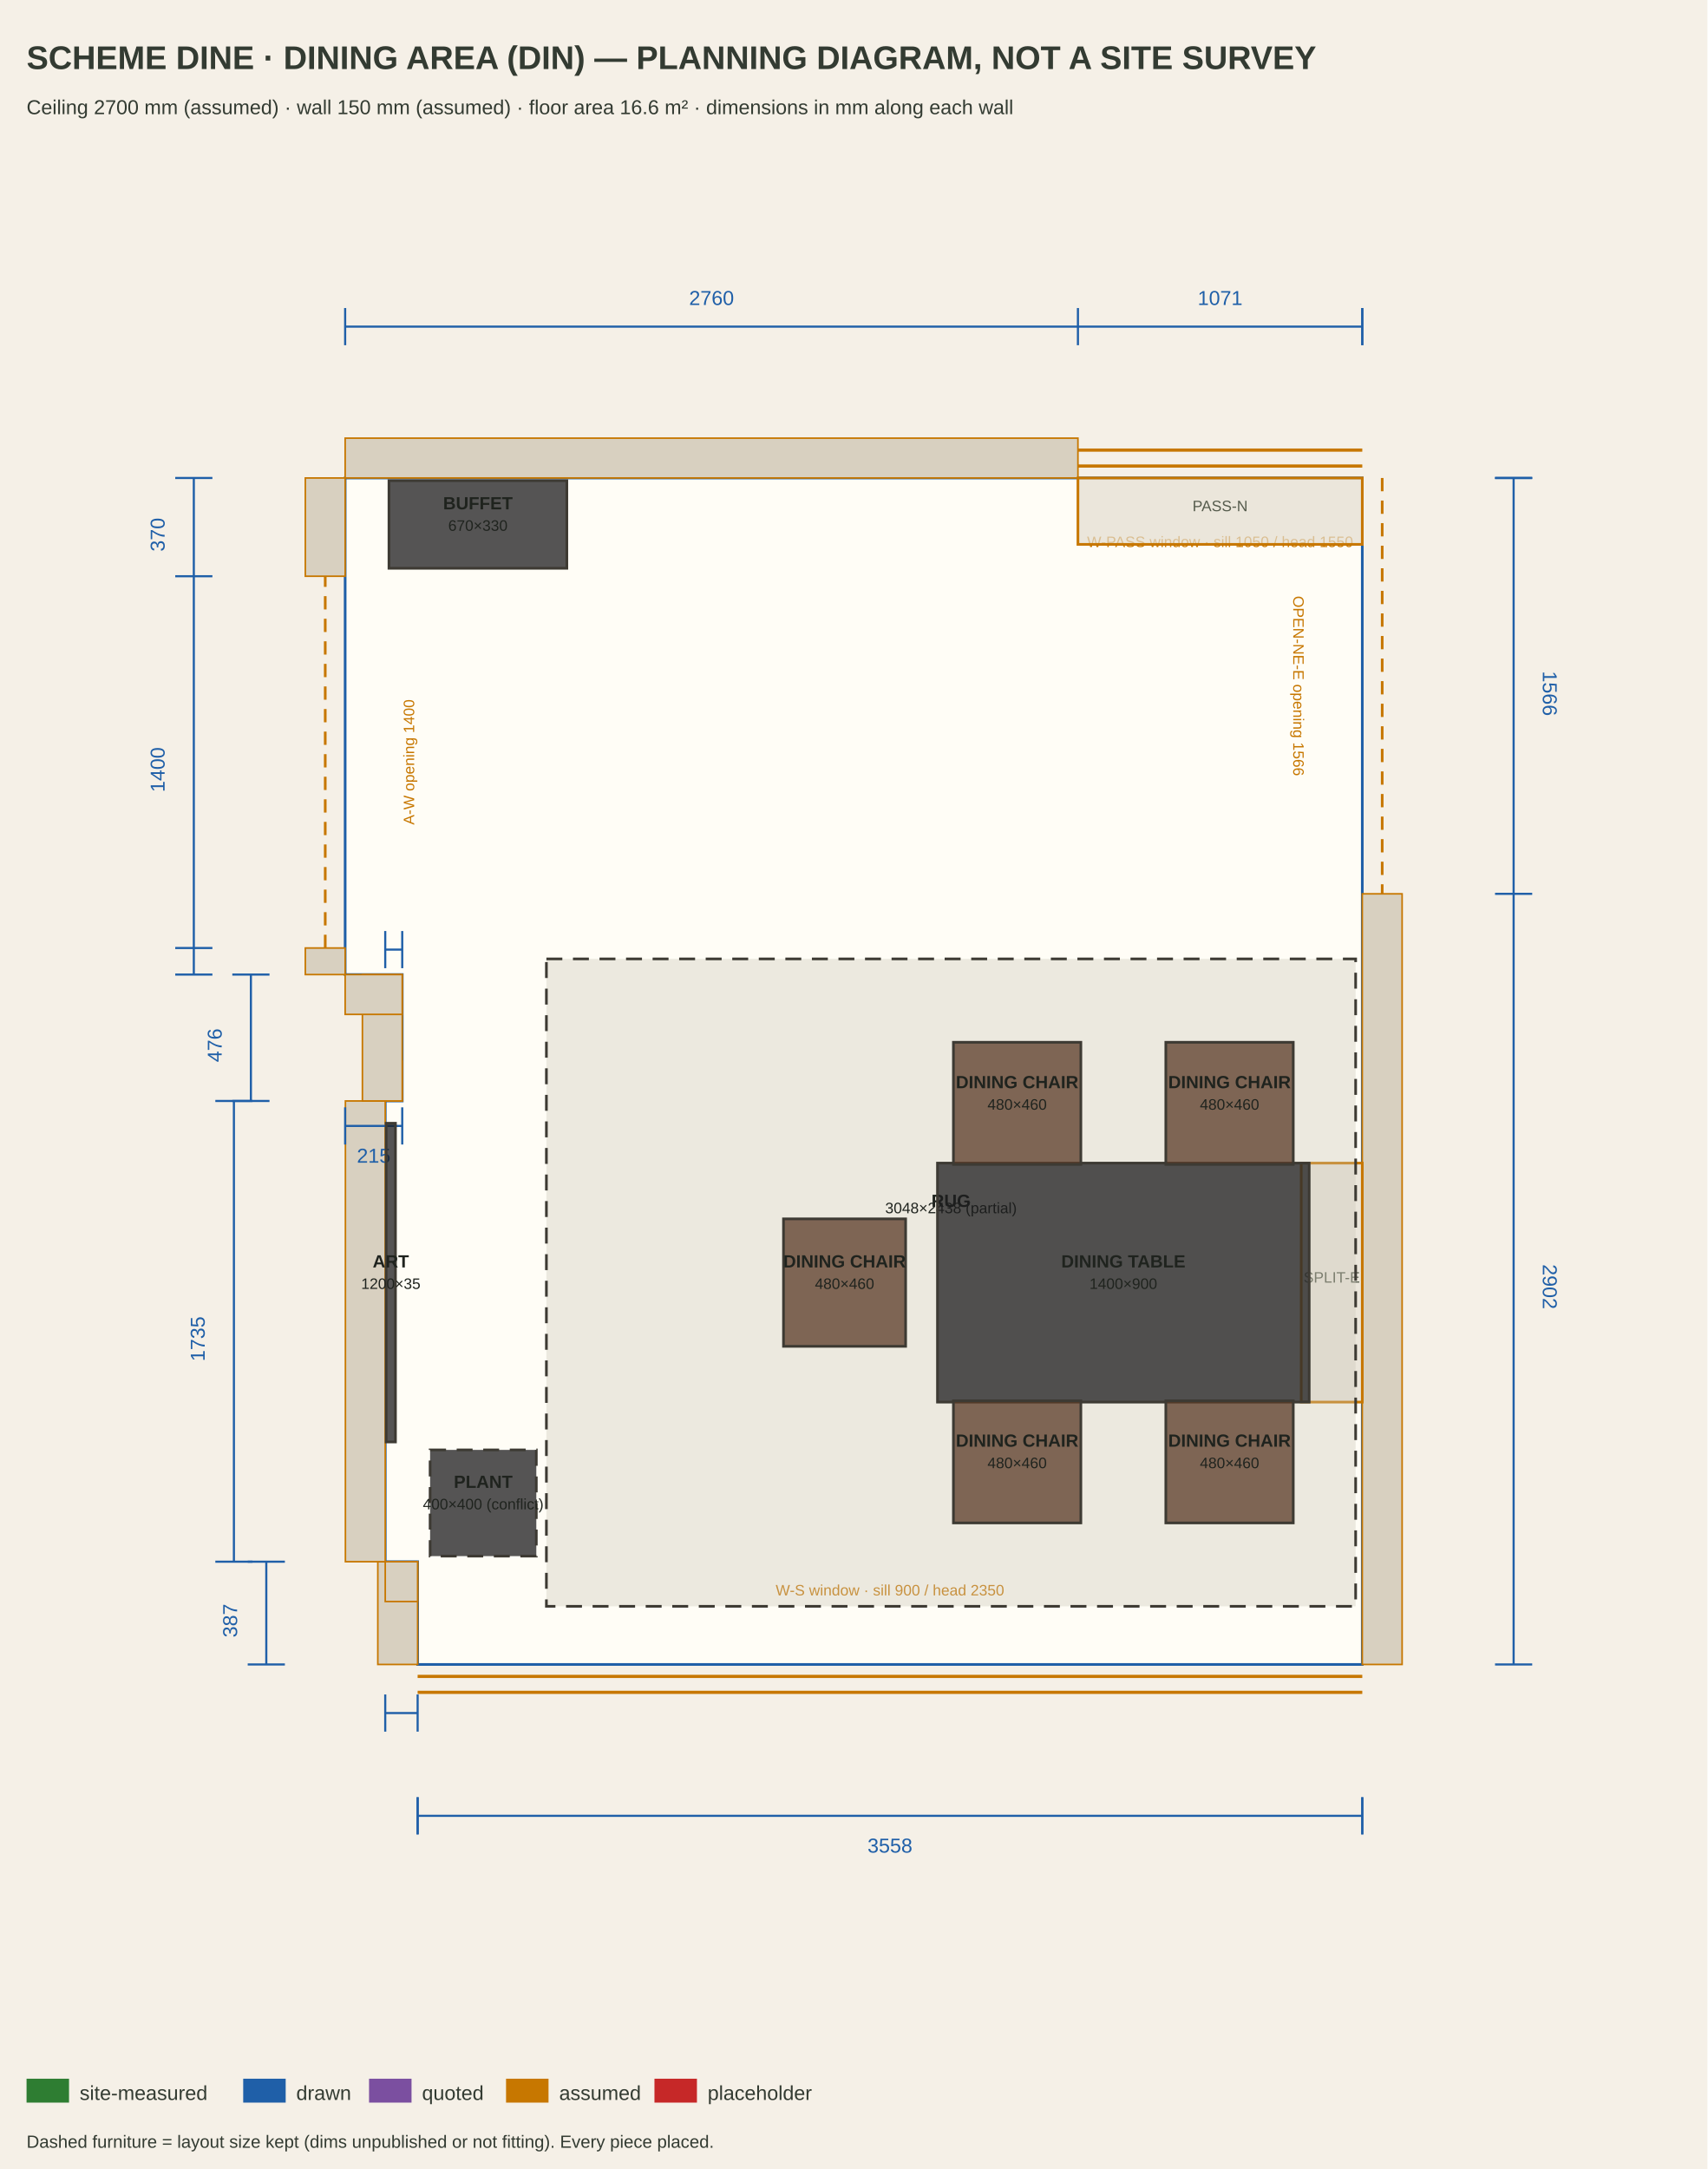
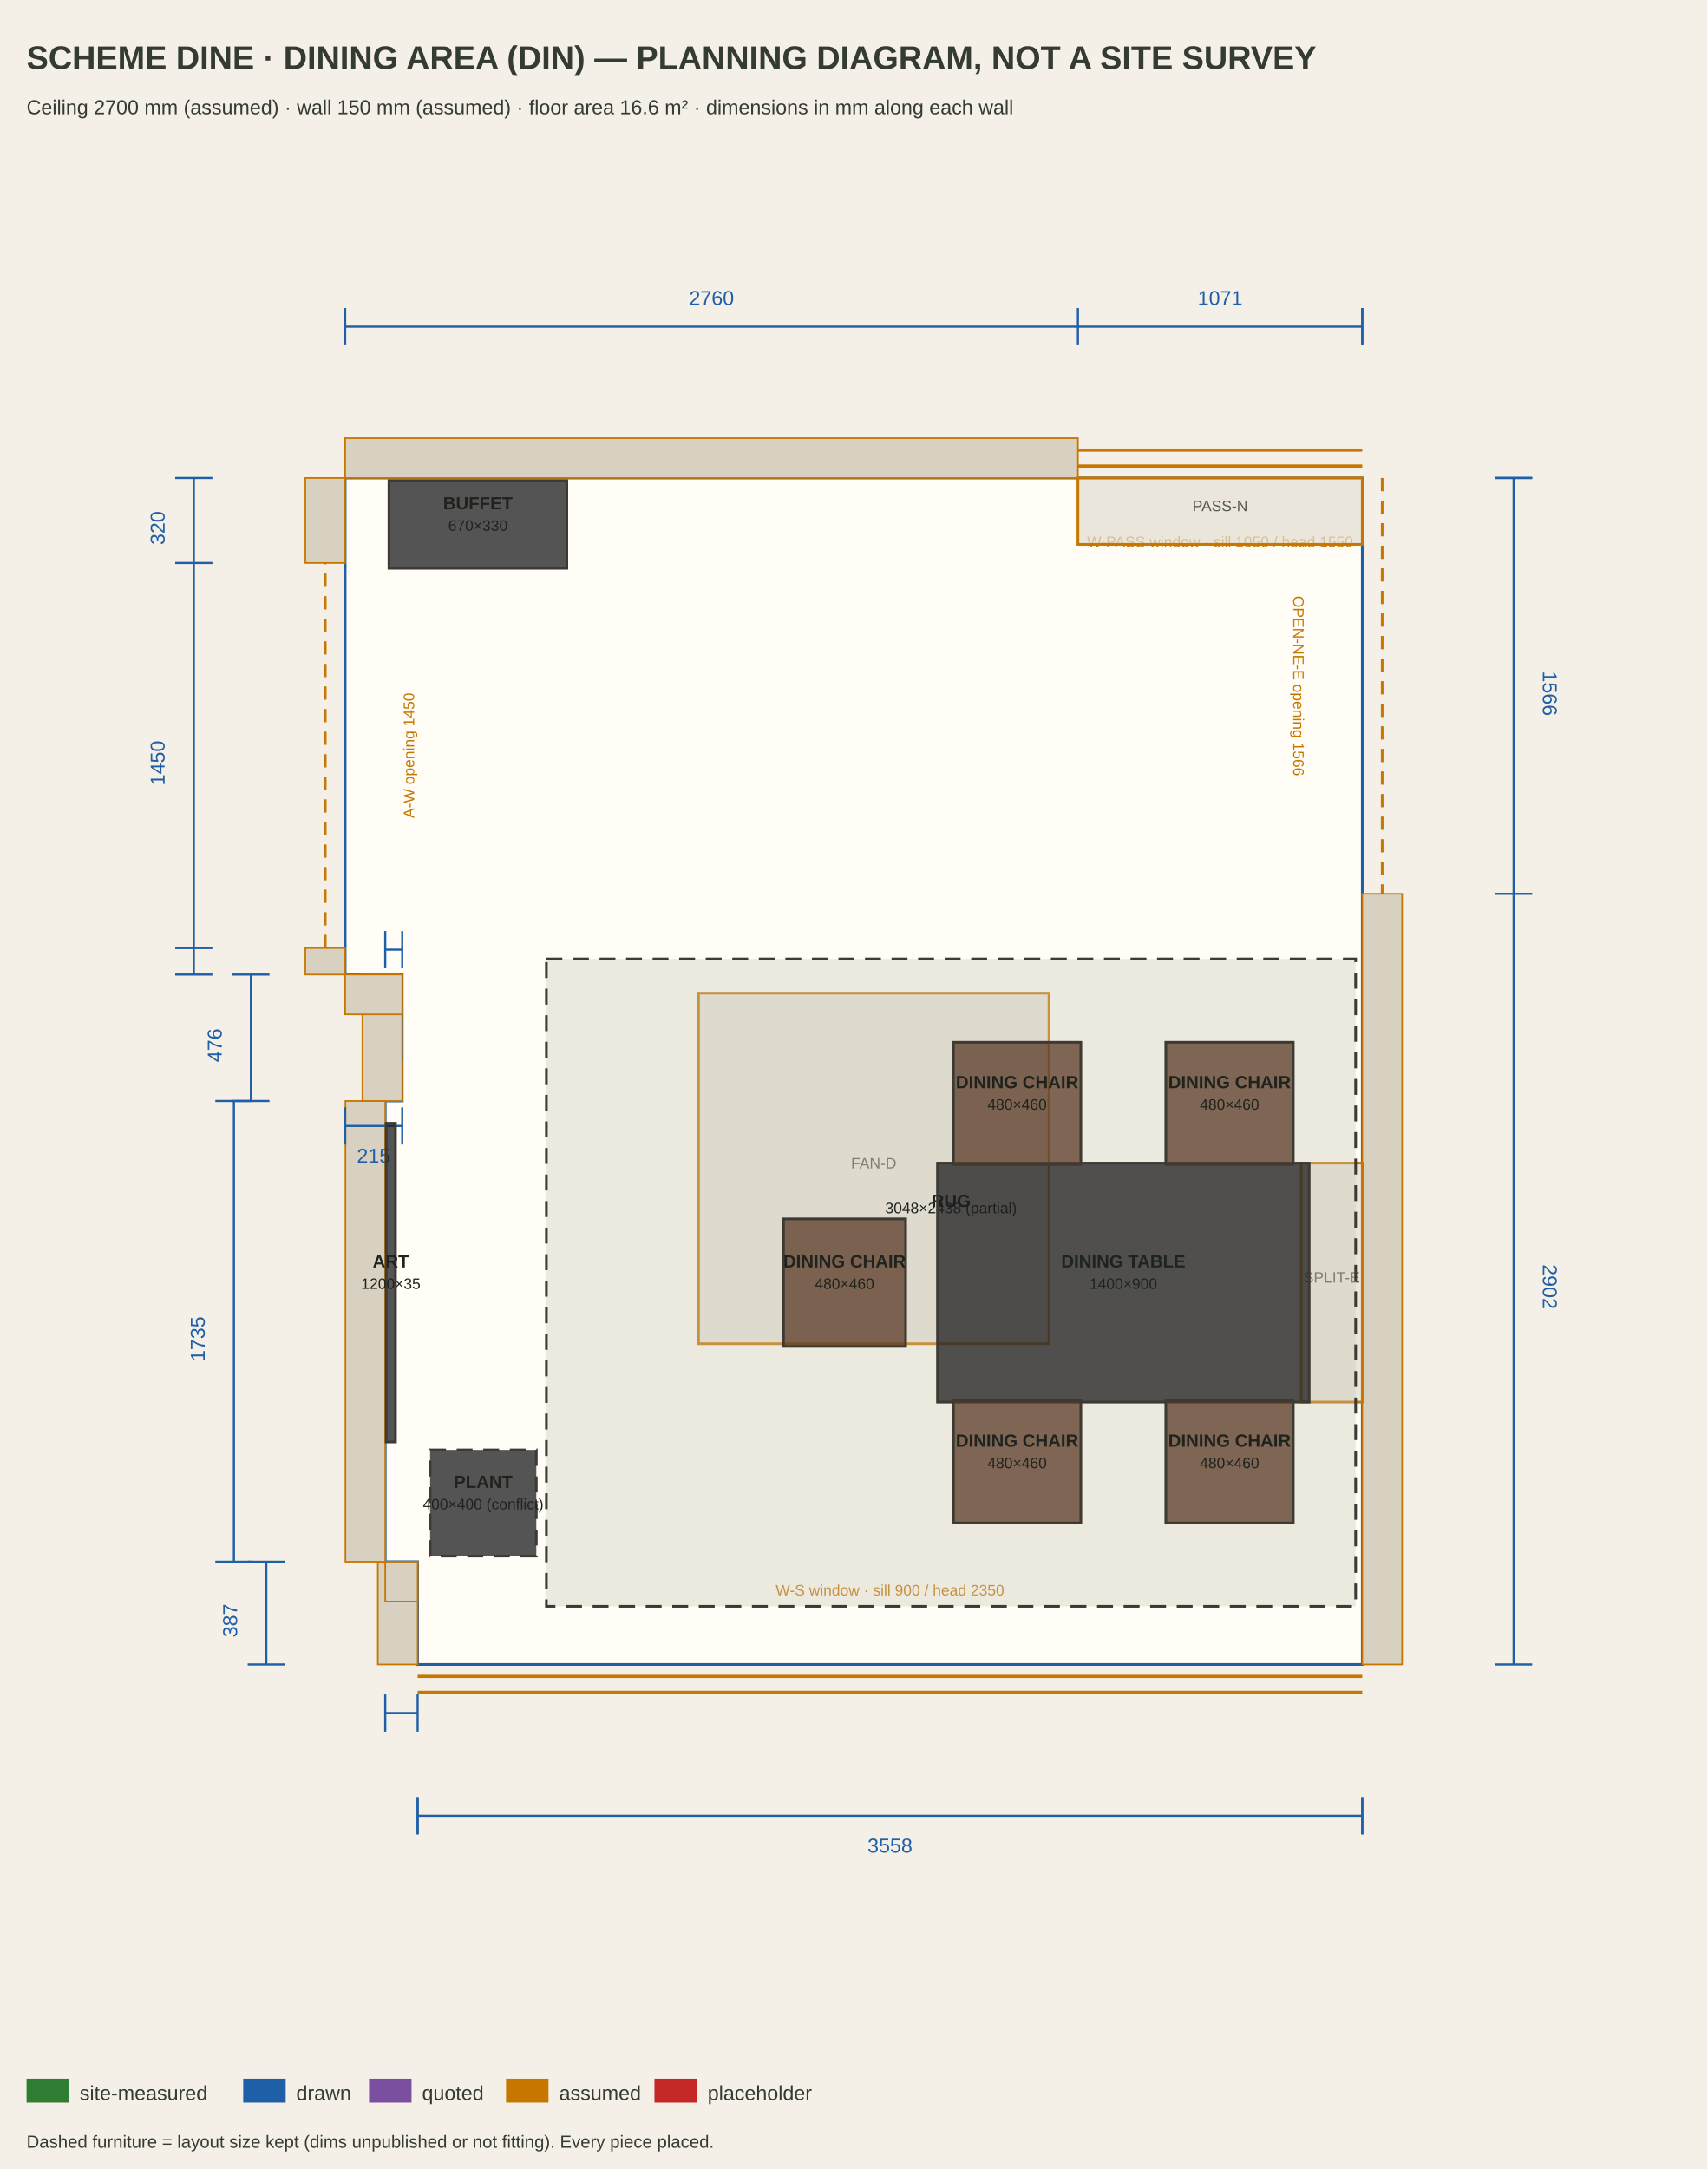
<svg xmlns="http://www.w3.org/2000/svg" viewBox="-1300 -1800 6431 8168" width="100%" height="100%" role="img" aria-label="Scheme DINE Dining area planning diagram">
  <rect x="-1300" y="-1800" width="6431" height="8168" fill="#f5f0e7" />
  <g font-family="Arial,sans-serif">
    <polygon points="0.0,0.0 3831.0,0.0 3831.0,4468.0 273.0,4468.0 273.0,4081.0 151.0,4081.0 151.0,2346.0 215.0,2346.0 215.0,1870.0 0.0,1870.0" fill="#fffdf6" stroke="#1f5fa8" stroke-width="10" />
    <polygon points="0.0,0.0 2760.0,0.0 2760.0,-150.0 0.0,-150.0" fill="#d8d0c0" stroke="#c77700" stroke-width="6" />
    <line x1="0.0" y1="-570.0" x2="3831.0" y2="-570.0" stroke="#1f5fa8" stroke-width="8" />
    <line x1="0.0" y1="-500.0" x2="0.0" y2="-640.0" stroke="#1f5fa8" stroke-width="8" />
    <line x1="2760.0" y1="-500.0" x2="2760.0" y2="-640.0" stroke="#1f5fa8" stroke-width="8" />
    <line x1="3831.0" y1="-500.0" x2="3831.0" y2="-640.0" stroke="#1f5fa8" stroke-width="8" />
    <line x1="3831.0" y1="-500.0" x2="3831.0" y2="-640.0" stroke="#1f5fa8" stroke-width="8" />
    <text x="1380.0" y="-651.5" text-anchor="middle" font-size="76.0" font-weight="normal" fill="#1f5fa8" transform="rotate(0.0 1380.0 -651.5)">2760</text>
    <text x="3295.5" y="-651.5" text-anchor="middle" font-size="76.0" font-weight="normal" fill="#1f5fa8" transform="rotate(0.0 3295.5 -651.5)">1071</text>
    <line x1="2760.0" y1="-45.0" x2="3831.0" y2="-45.0" stroke="#c77700" stroke-width="12" />
    <line x1="2760.0" y1="-105.0" x2="3831.0" y2="-105.0" stroke="#c77700" stroke-width="12" />
    <text x="3295.5" y="260.0" text-anchor="middle" font-size="57.0" font-weight="normal" fill="#c77700" transform="rotate(0.0 3295.5 260.0)">W-PASS window · sill 1050 / head 1550</text>
    <polygon points="3831.0,1566.0 3831.0,4468.0 3981.0,4468.0 3981.0,1566.0" fill="#d8d0c0" stroke="#c77700" stroke-width="6" />
    <line x1="4401.0" y1="0.0" x2="4401.0" y2="4468.0" stroke="#1f5fa8" stroke-width="8" />
    <line x1="4331.0" y1="0.0" x2="4471.0" y2="0.0" stroke="#1f5fa8" stroke-width="8" />
    <line x1="4331.0" y1="0.0" x2="4471.0" y2="0.0" stroke="#1f5fa8" stroke-width="8" />
    <line x1="4331.0" y1="1566.0" x2="4471.0" y2="1566.0" stroke="#1f5fa8" stroke-width="8" />
    <line x1="4331.0" y1="4468.0" x2="4471.0" y2="4468.0" stroke="#1f5fa8" stroke-width="8" />
    <text x="4511.0" y="811.5" text-anchor="middle" font-size="76.0" font-weight="normal" fill="#1f5fa8" transform="rotate(90.0 4511.0 811.5)">1566</text>
    <text x="4511.0" y="3045.5" text-anchor="middle" font-size="76.0" font-weight="normal" fill="#1f5fa8" transform="rotate(90.0 4511.0 3045.5)">2902</text>
    <line x1="3906.0" y1="0.0" x2="3906.0" y2="1566.0" stroke="#c77700" stroke-width="10" stroke-dasharray="50 35" />
    <text x="3571.0" y="783.0" text-anchor="middle" font-size="57.0" font-weight="normal" fill="#c77700" transform="rotate(90.0 3571.0 783.0)">OPEN-NE-E opening 1566</text>
    <line x1="3831.0" y1="5038.0" x2="273.0" y2="5038.0" stroke="#1f5fa8" stroke-width="8" />
    <line x1="3831.0" y1="4968.0" x2="3831.0" y2="5108.0" stroke="#1f5fa8" stroke-width="8" />
    <line x1="3831.0" y1="4968.0" x2="3831.0" y2="5108.0" stroke="#1f5fa8" stroke-width="8" />
    <line x1="273.0" y1="4968.0" x2="273.0" y2="5108.0" stroke="#1f5fa8" stroke-width="8" />
    <line x1="273.0" y1="4968.0" x2="273.0" y2="5108.0" stroke="#1f5fa8" stroke-width="8" />
    <text x="2052.0" y="5176.5" text-anchor="middle" font-size="76.0" font-weight="normal" fill="#1f5fa8" transform="rotate(0.0 2052.0 5176.5)">3558</text>
    <line x1="3831.0" y1="4513.0" x2="273.0" y2="4513.0" stroke="#c77700" stroke-width="12" />
    <line x1="3831.0" y1="4573.0" x2="273.0" y2="4573.0" stroke="#c77700" stroke-width="12" />
    <text x="2052.0" y="4208.0" text-anchor="middle" font-size="57.0" font-weight="normal" fill="#c77700" transform="rotate(0.0 2052.0 4208.0)">W-S window · sill 900 / head 2350</text>
    <polygon points="273.0,4468.0 273.0,4081.0 123.0,4081.0 123.0,4468.0" fill="#d8d0c0" stroke="#c77700" stroke-width="6" />
    <line x1="-297.0" y1="4468.0" x2="-297.0" y2="4081.0" stroke="#1f5fa8" stroke-width="8" />
    <line x1="-227.0" y1="4468.0" x2="-367.0" y2="4468.0" stroke="#1f5fa8" stroke-width="8" />
    <line x1="-227.0" y1="4081.0" x2="-367.0" y2="4081.0" stroke="#1f5fa8" stroke-width="8" />
    <text x="-407.0" y="4303.0" text-anchor="middle" font-size="76.0" font-weight="normal" fill="#1f5fa8" transform="rotate(-90.0 -407.0 4303.0)">387</text>
    <polygon points="273.0,4081.0 151.0,4081.0 151.0,4231.0 273.0,4231.0" fill="#d8d0c0" stroke="#c77700" stroke-width="6" />
    <line x1="273.0" y1="4651.0" x2="151.0" y2="4651.0" stroke="#1f5fa8" stroke-width="8" />
    <line x1="273.0" y1="4581.0" x2="273.0" y2="4721.0" stroke="#1f5fa8" stroke-width="8" />
    <line x1="151.0" y1="4581.0" x2="151.0" y2="4721.0" stroke="#1f5fa8" stroke-width="8" />
    <polygon points="151.0,4081.0 151.0,2346.0 1.0,2346.0 1.0,4081.0" fill="#d8d0c0" stroke="#c77700" stroke-width="6" />
    <line x1="-419.0" y1="4081.0" x2="-419.0" y2="2346.0" stroke="#1f5fa8" stroke-width="8" />
    <line x1="-349.0" y1="4081.0" x2="-489.0" y2="4081.0" stroke="#1f5fa8" stroke-width="8" />
    <line x1="-349.0" y1="2346.0" x2="-489.0" y2="2346.0" stroke="#1f5fa8" stroke-width="8" />
    <text x="-529.0" y="3242.0" text-anchor="middle" font-size="76.0" font-weight="normal" fill="#1f5fa8" transform="rotate(-90.0 -529.0 3242.0)">1735</text>
    <polygon points="151.0,2346.0 215.0,2346.0 215.0,2196.0 151.0,2196.0" fill="#d8d0c0" stroke="#c77700" stroke-width="6" />
    <line x1="151.0" y1="1776.0" x2="215.0" y2="1776.0" stroke="#1f5fa8" stroke-width="8" />
    <line x1="151.0" y1="1846.0" x2="151.0" y2="1706.0" stroke="#1f5fa8" stroke-width="8" />
    <line x1="215.0" y1="1846.0" x2="215.0" y2="1706.0" stroke="#1f5fa8" stroke-width="8" />
    <polygon points="215.0,2346.0 215.0,1870.0 65.0,1870.0 65.0,2346.0" fill="#d8d0c0" stroke="#c77700" stroke-width="6" />
    <line x1="-355.0" y1="2346.0" x2="-355.0" y2="1870.0" stroke="#1f5fa8" stroke-width="8" />
    <line x1="-285.0" y1="2346.0" x2="-425.0" y2="2346.0" stroke="#1f5fa8" stroke-width="8" />
    <line x1="-285.0" y1="1870.0" x2="-425.0" y2="1870.0" stroke="#1f5fa8" stroke-width="8" />
    <text x="-465.0" y="2136.5" text-anchor="middle" font-size="76.0" font-weight="normal" fill="#1f5fa8" transform="rotate(-90.0 -465.0 2136.5)">476</text>
    <polygon points="215.0,1870.0 0.0,1870.0 0.0,2020.0 215.0,2020.0" fill="#d8d0c0" stroke="#c77700" stroke-width="6" />
    <line x1="215.0" y1="2440.0" x2="0.0" y2="2440.0" stroke="#1f5fa8" stroke-width="8" />
    <line x1="215.0" y1="2370.0" x2="215.0" y2="2510.0" stroke="#1f5fa8" stroke-width="8" />
    <line x1="0.0" y1="2370.0" x2="0.0" y2="2510.0" stroke="#1f5fa8" stroke-width="8" />
    <text x="107.5" y="2578.5" text-anchor="middle" font-size="76.0" font-weight="normal" fill="#1f5fa8" transform="rotate(0.0 107.5 2578.5)">215</text>
    <polygon points="0.0,1870.0 0.0,1770.0 -150.0,1770.0 -150.0,1870.0" fill="#d8d0c0" stroke="#c77700" stroke-width="6" />
-     <polygon points="0.0,370.0 0.0,0.0 -150.0,0.0 -150.0,370.0" fill="#d8d0c0" stroke="#c77700" stroke-width="6" />
+     <polygon points="0.0,320.0 0.0,0.0 -150.0,0.0 -150.0,320.0" fill="#d8d0c0" stroke="#c77700" stroke-width="6" />
    <line x1="-570.0" y1="1870.0" x2="-570.0" y2="0.0" stroke="#1f5fa8" stroke-width="8" />
    <line x1="-500.0" y1="1870.0" x2="-640.0" y2="1870.0" stroke="#1f5fa8" stroke-width="8" />
    <line x1="-500.0" y1="1770.0" x2="-640.0" y2="1770.0" stroke="#1f5fa8" stroke-width="8" />
-     <line x1="-500.0" y1="370.0" x2="-640.0" y2="370.0" stroke="#1f5fa8" stroke-width="8" />
+     <line x1="-500.0" y1="320.0" x2="-640.0" y2="320.0" stroke="#1f5fa8" stroke-width="8" />
    <line x1="-500.0" y1="0.0" x2="-640.0" y2="0.0" stroke="#1f5fa8" stroke-width="8" />
-     <text x="-680.0" y="1098.5" text-anchor="middle" font-size="76.0" font-weight="normal" fill="#1f5fa8" transform="rotate(-90.0 -680.0 1098.5)">1400</text>
-     <text x="-680.0" y="213.5" text-anchor="middle" font-size="76.0" font-weight="normal" fill="#1f5fa8" transform="rotate(-90.0 -680.0 213.5)">370</text>
-     <line x1="-75.0" y1="1770.0" x2="-75.0" y2="370.0" stroke="#c77700" stroke-width="10" stroke-dasharray="50 35" />
-     <text x="260.0" y="1070.0" text-anchor="middle" font-size="57.0" font-weight="normal" fill="#c77700" transform="rotate(-90.0 260.0 1070.0)">A-W opening 1400</text>
+     <text x="-680.0" y="1073.5" text-anchor="middle" font-size="76.0" font-weight="normal" fill="#1f5fa8" transform="rotate(-90.0 -680.0 1073.5)">1450</text>
+     <text x="-680.0" y="188.5" text-anchor="middle" font-size="76.0" font-weight="normal" fill="#1f5fa8" transform="rotate(-90.0 -680.0 188.5)">320</text>
+     <line x1="-75.0" y1="1770.0" x2="-75.0" y2="320.0" stroke="#c77700" stroke-width="10" stroke-dasharray="50 35" />
+     <text x="260.0" y="1045.0" text-anchor="middle" font-size="57.0" font-weight="normal" fill="#c77700" transform="rotate(-90.0 260.0 1045.0)">A-W opening 1450</text>
    <polygon points="2760.0,0.0 3831.0,0.0 3831.0,250.0 2760.0,250.0" fill="#e3ddd0" stroke="#c77700" stroke-width="10" fill-opacity="0.7" />
    <text x="3295.5" y="125.0" text-anchor="middle" font-size="57.0" font-weight="normal" fill="#555b4c">PASS-N</text>
    <polygon points="3601.0,2580.0 3831.0,2580.0 3831.0,3480.0 3601.0,3480.0" fill="#e3ddd0" stroke="#c77700" stroke-width="10" fill-opacity="0.7" />
    <text x="3716.0" y="3030.0" text-anchor="middle" font-size="57.0" font-weight="normal" fill="#555b4c">SPLIT-E</text>
+     <polygon points="1331.0,1940.0 2651.0,1940.0 2651.0,3260.0 1331.0,3260.0" fill="#e3ddd0" stroke="#c77700" stroke-width="10" fill-opacity="0.7" />
+     <text x="1991.0" y="2600.0" text-anchor="middle" font-size="57.0" font-weight="normal" fill="#555b4c">FAN-D</text>
    <polygon points="758.0,1811.0 3806.0,1811.0 3806.0,4249.0 758.0,4249.0" fill="#c9c2b6" stroke="#3d3a33" stroke-width="10" stroke-dasharray="60 40" fill-opacity="0.35" />
    <text x="2282.0" y="2745.0" text-anchor="middle" font-size="66.5" font-weight="bold" fill="#1f231e">RUG</text>
    <text x="2282.0" y="2768.8" text-anchor="middle" font-size="57.0" font-weight="normal" fill="#1f231e">3048×2438 (partial)</text>
    <polygon points="2231.0,2580.0 3631.0,2580.0 3631.0,3480.0 2231.0,3480.0" fill="#1c1c1e" stroke="#3d3a33" stroke-width="10" fill-opacity="0.75" />
    <text x="2931.0" y="2973.0" text-anchor="middle" font-size="66.5" font-weight="bold" fill="#1f231e">DINING TABLE</text>
    <text x="2931.0" y="3053.8" text-anchor="middle" font-size="57.0" font-weight="normal" fill="#1f231e">1400×900</text>
    <polygon points="2291.0,3475.0 2771.0,3475.0 2771.0,3935.0 2291.0,3935.0" fill="#5a3a26" stroke="#3d3a33" stroke-width="10" fill-opacity="0.75" />
    <text x="2531.0" y="3648.0" text-anchor="middle" font-size="66.5" font-weight="bold" fill="#1f231e">DINING CHAIR</text>
    <text x="2531.0" y="3728.8" text-anchor="middle" font-size="57.0" font-weight="normal" fill="#1f231e">480×460</text>
    <polygon points="3091.0,3475.0 3571.0,3475.0 3571.0,3935.0 3091.0,3935.0" fill="#5a3a26" stroke="#3d3a33" stroke-width="10" fill-opacity="0.75" />
    <text x="3331.0" y="3648.0" text-anchor="middle" font-size="66.5" font-weight="bold" fill="#1f231e">DINING CHAIR</text>
    <text x="3331.0" y="3728.8" text-anchor="middle" font-size="57.0" font-weight="normal" fill="#1f231e">480×460</text>
    <polygon points="2111.0,2790.0 2111.0,3270.0 1651.0,3270.0 1651.0,2790.0" fill="#5a3a26" stroke="#3d3a33" stroke-width="10" fill-opacity="0.75" />
    <text x="1881.0" y="2973.0" text-anchor="middle" font-size="66.5" font-weight="bold" fill="#1f231e">DINING CHAIR</text>
    <text x="1881.0" y="3053.8" text-anchor="middle" font-size="57.0" font-weight="normal" fill="#1f231e">480×460</text>
    <polygon points="2771.0,2585.0 2291.0,2585.0 2291.0,2125.0 2771.0,2125.0" fill="#5a3a26" stroke="#3d3a33" stroke-width="10" fill-opacity="0.75" />
    <text x="2531.0" y="2298.0" text-anchor="middle" font-size="66.5" font-weight="bold" fill="#1f231e">DINING CHAIR</text>
    <text x="2531.0" y="2378.8" text-anchor="middle" font-size="57.0" font-weight="normal" fill="#1f231e">480×460</text>
    <polygon points="3571.0,2585.0 3091.0,2585.0 3091.0,2125.0 3571.0,2125.0" fill="#5a3a26" stroke="#3d3a33" stroke-width="10" fill-opacity="0.75" />
    <text x="3331.0" y="2298.0" text-anchor="middle" font-size="66.5" font-weight="bold" fill="#1f231e">DINING CHAIR</text>
    <text x="3331.0" y="2378.8" text-anchor="middle" font-size="57.0" font-weight="normal" fill="#1f231e">480×460</text>
    <polygon points="835.0,340.0 165.0,340.0 165.0,10.0 835.0,10.0" fill="#1c1c1e" stroke="#3d3a33" stroke-width="10" fill-opacity="0.75" />
    <text x="500.0" y="118.0" text-anchor="middle" font-size="66.5" font-weight="bold" fill="#1f231e">BUFFET</text>
    <text x="500.0" y="198.8" text-anchor="middle" font-size="57.0" font-weight="normal" fill="#1f231e">670×330</text>
    <polygon points="320.0,3660.0 720.0,3660.0 720.0,4060.0 320.0,4060.0" fill="#1c1c1e" stroke="#3d3a33" stroke-width="10" stroke-dasharray="60 40" fill-opacity="0.75" />
    <text x="520.0" y="3803.0" text-anchor="middle" font-size="66.5" font-weight="bold" fill="#1f231e">PLANT</text>
    <text x="520.0" y="3883.8" text-anchor="middle" font-size="57.0" font-weight="normal" fill="#1f231e">400×400 (conflict)</text>
    <polygon points="189.5,2429.9 189.5,3630.1 154.5,3630.1 154.5,2429.9" fill="#1c1c1e" stroke="#3d3a33" stroke-width="10" fill-opacity="0.75" />
    <text x="172.0" y="2973.0" text-anchor="middle" font-size="66.5" font-weight="bold" fill="#1f231e">ART</text>
    <text x="172.0" y="3053.8" text-anchor="middle" font-size="57.0" font-weight="normal" fill="#1f231e">1200×35</text>
    <text x="-1200.0" y="-1540.0" text-anchor="start" font-size="123.5" font-weight="bold" fill="#333b32">SCHEME DINE · DINING AREA (DIN) — PLANNING DIAGRAM, NOT A SITE SURVEY</text>
    <text x="-1200.0" y="-1370.0" text-anchor="start" font-size="76.0" font-weight="normal" fill="#333b32">Ceiling 2700 mm (assumed) · wall 150 mm (assumed) · floor area 16.6 m² · dimensions in mm along each wall</text>
    <rect x="-1200" y="6028" width="160" height="90" fill="#2e7d32" />
    <text x="-1000.0" y="6108.0" text-anchor="start" font-size="76.0" font-weight="normal" fill="#333b32">site-measured</text>
    <rect x="-384" y="6028" width="160" height="90" fill="#1f5fa8" />
    <text x="-184.2" y="6108.0" text-anchor="start" font-size="76.0" font-weight="normal" fill="#333b32">drawn</text>
    <rect x="90" y="6028" width="160" height="90" fill="#7b4fa0" />
    <text x="289.5" y="6108.0" text-anchor="start" font-size="76.0" font-weight="normal" fill="#333b32">quoted</text>
    <rect x="606" y="6028" width="160" height="90" fill="#c77700" />
    <text x="806.0" y="6108.0" text-anchor="start" font-size="76.0" font-weight="normal" fill="#333b32">assumed</text>
    <rect x="1165" y="6028" width="160" height="90" fill="#c62828" />
    <text x="1365.2" y="6108.0" text-anchor="start" font-size="76.0" font-weight="normal" fill="#333b32">placeholder</text>
    <text x="-1200.0" y="6288.0" text-anchor="start" font-size="66.5" font-weight="normal" fill="#333b32">Dashed furniture = layout size kept (dims unpublished or not fitting). Every piece placed.</text>
  </g>
</svg>
